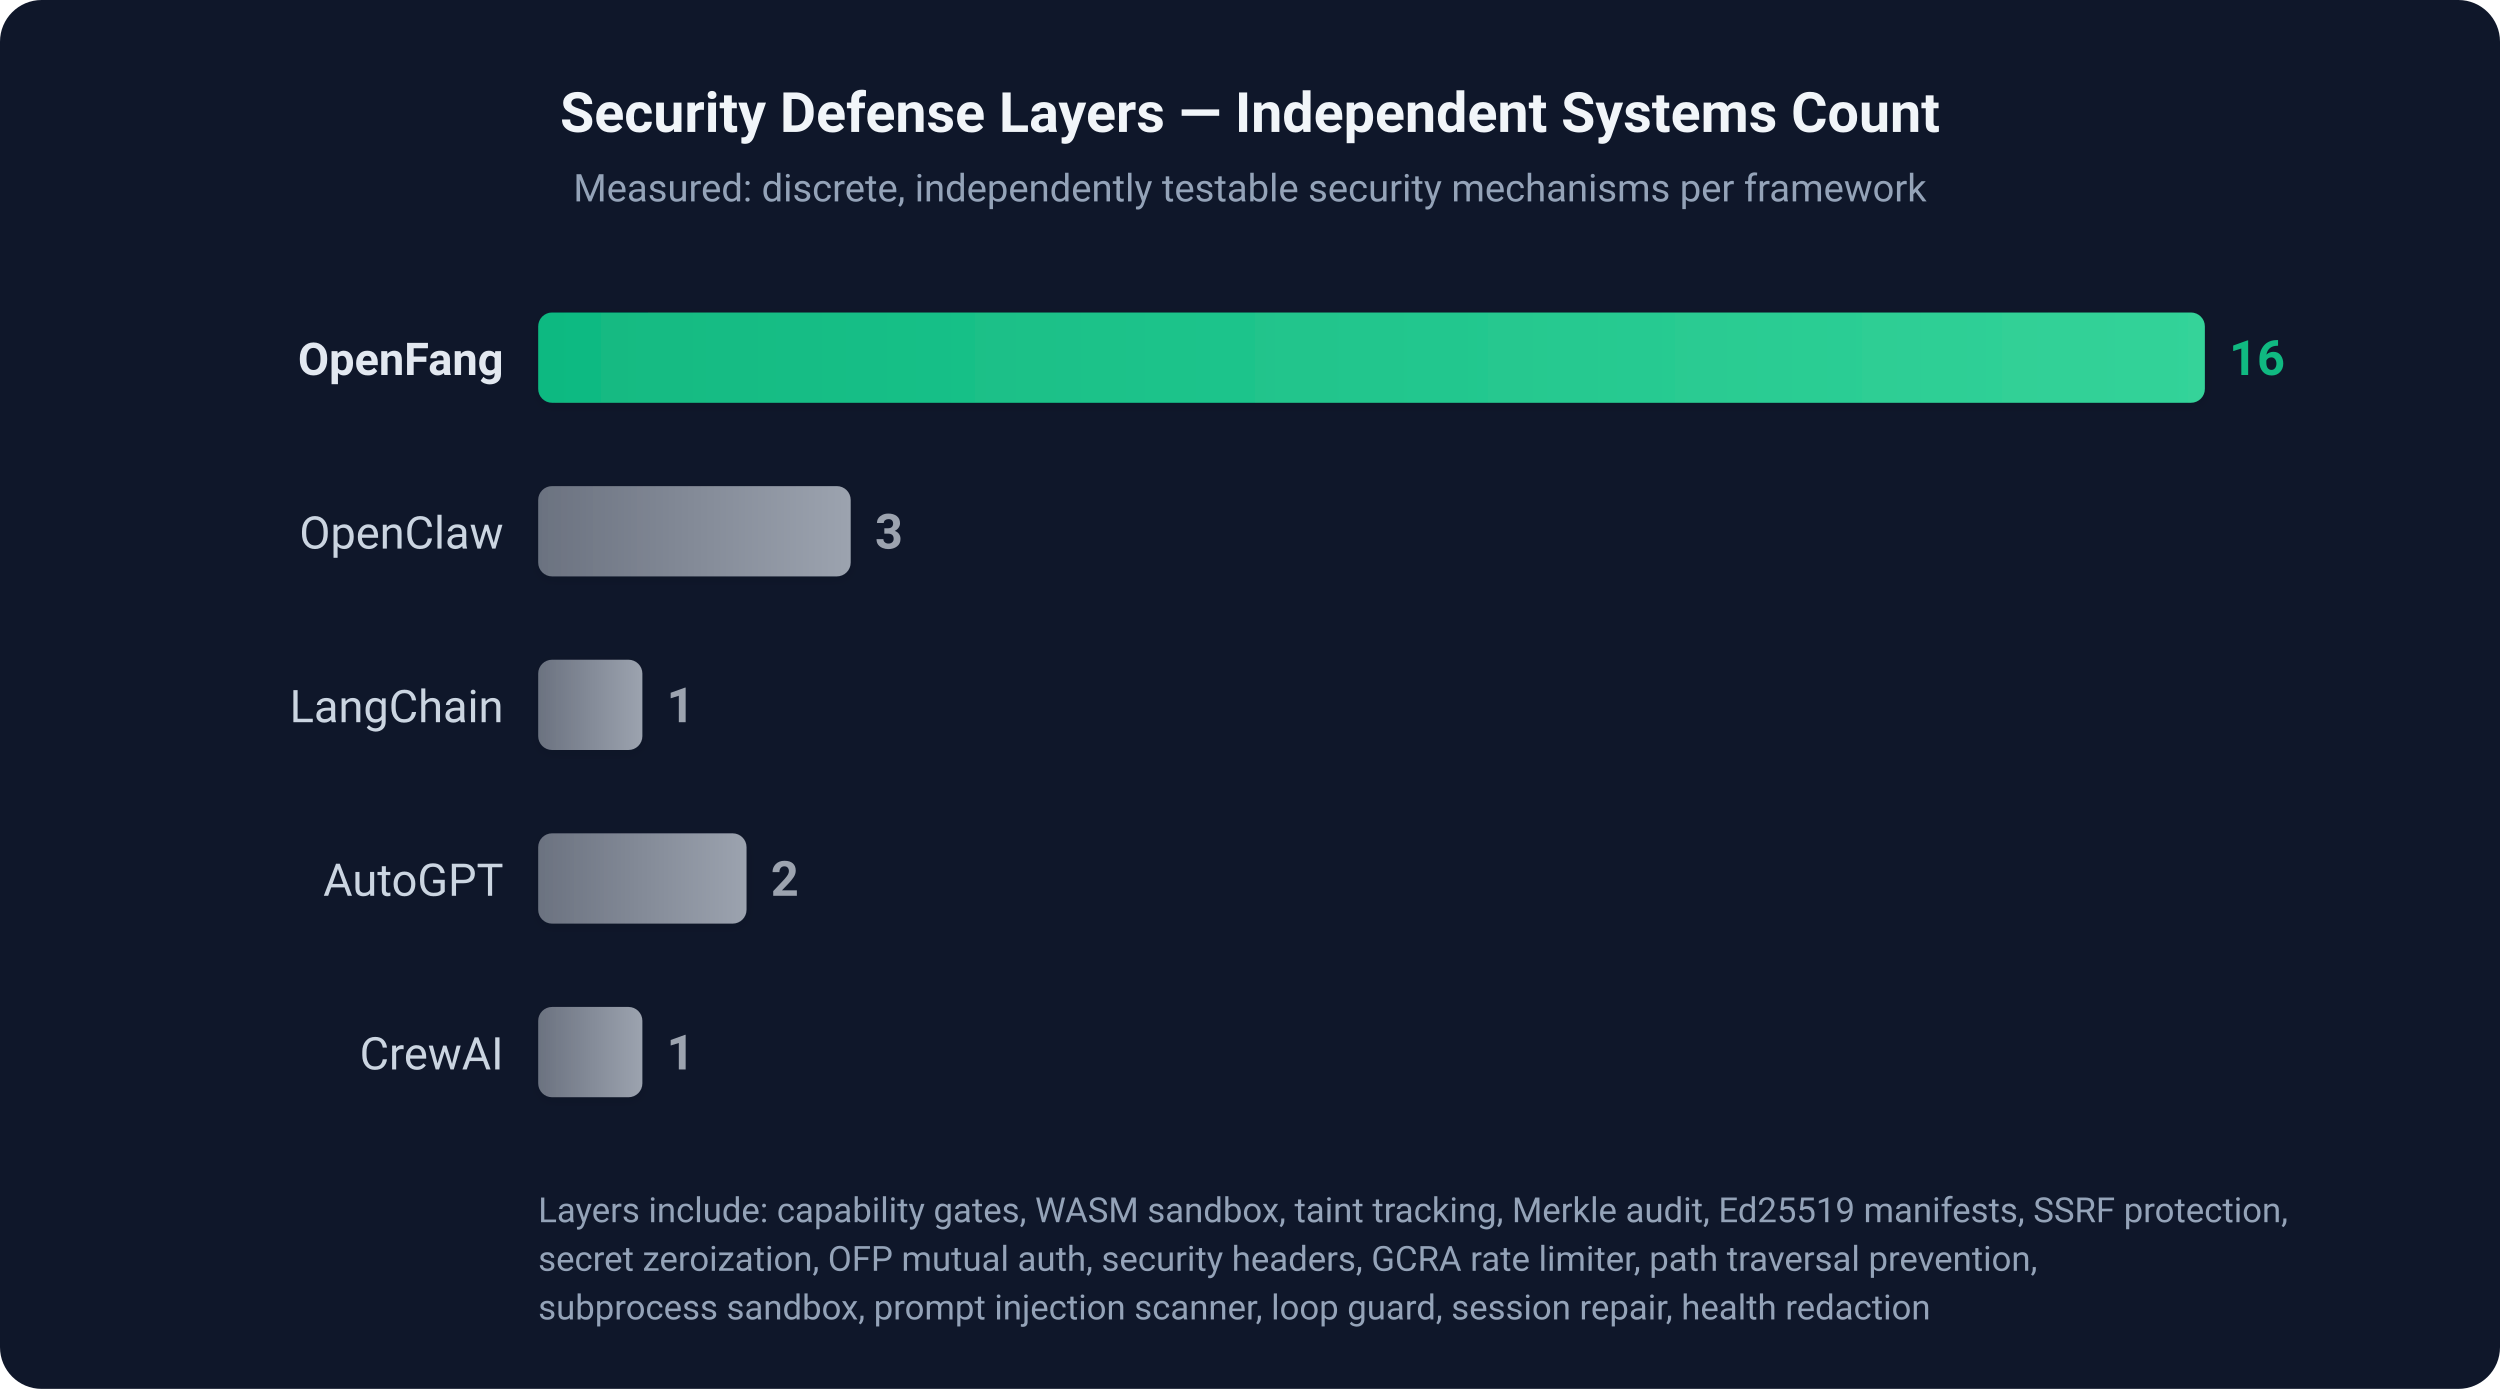
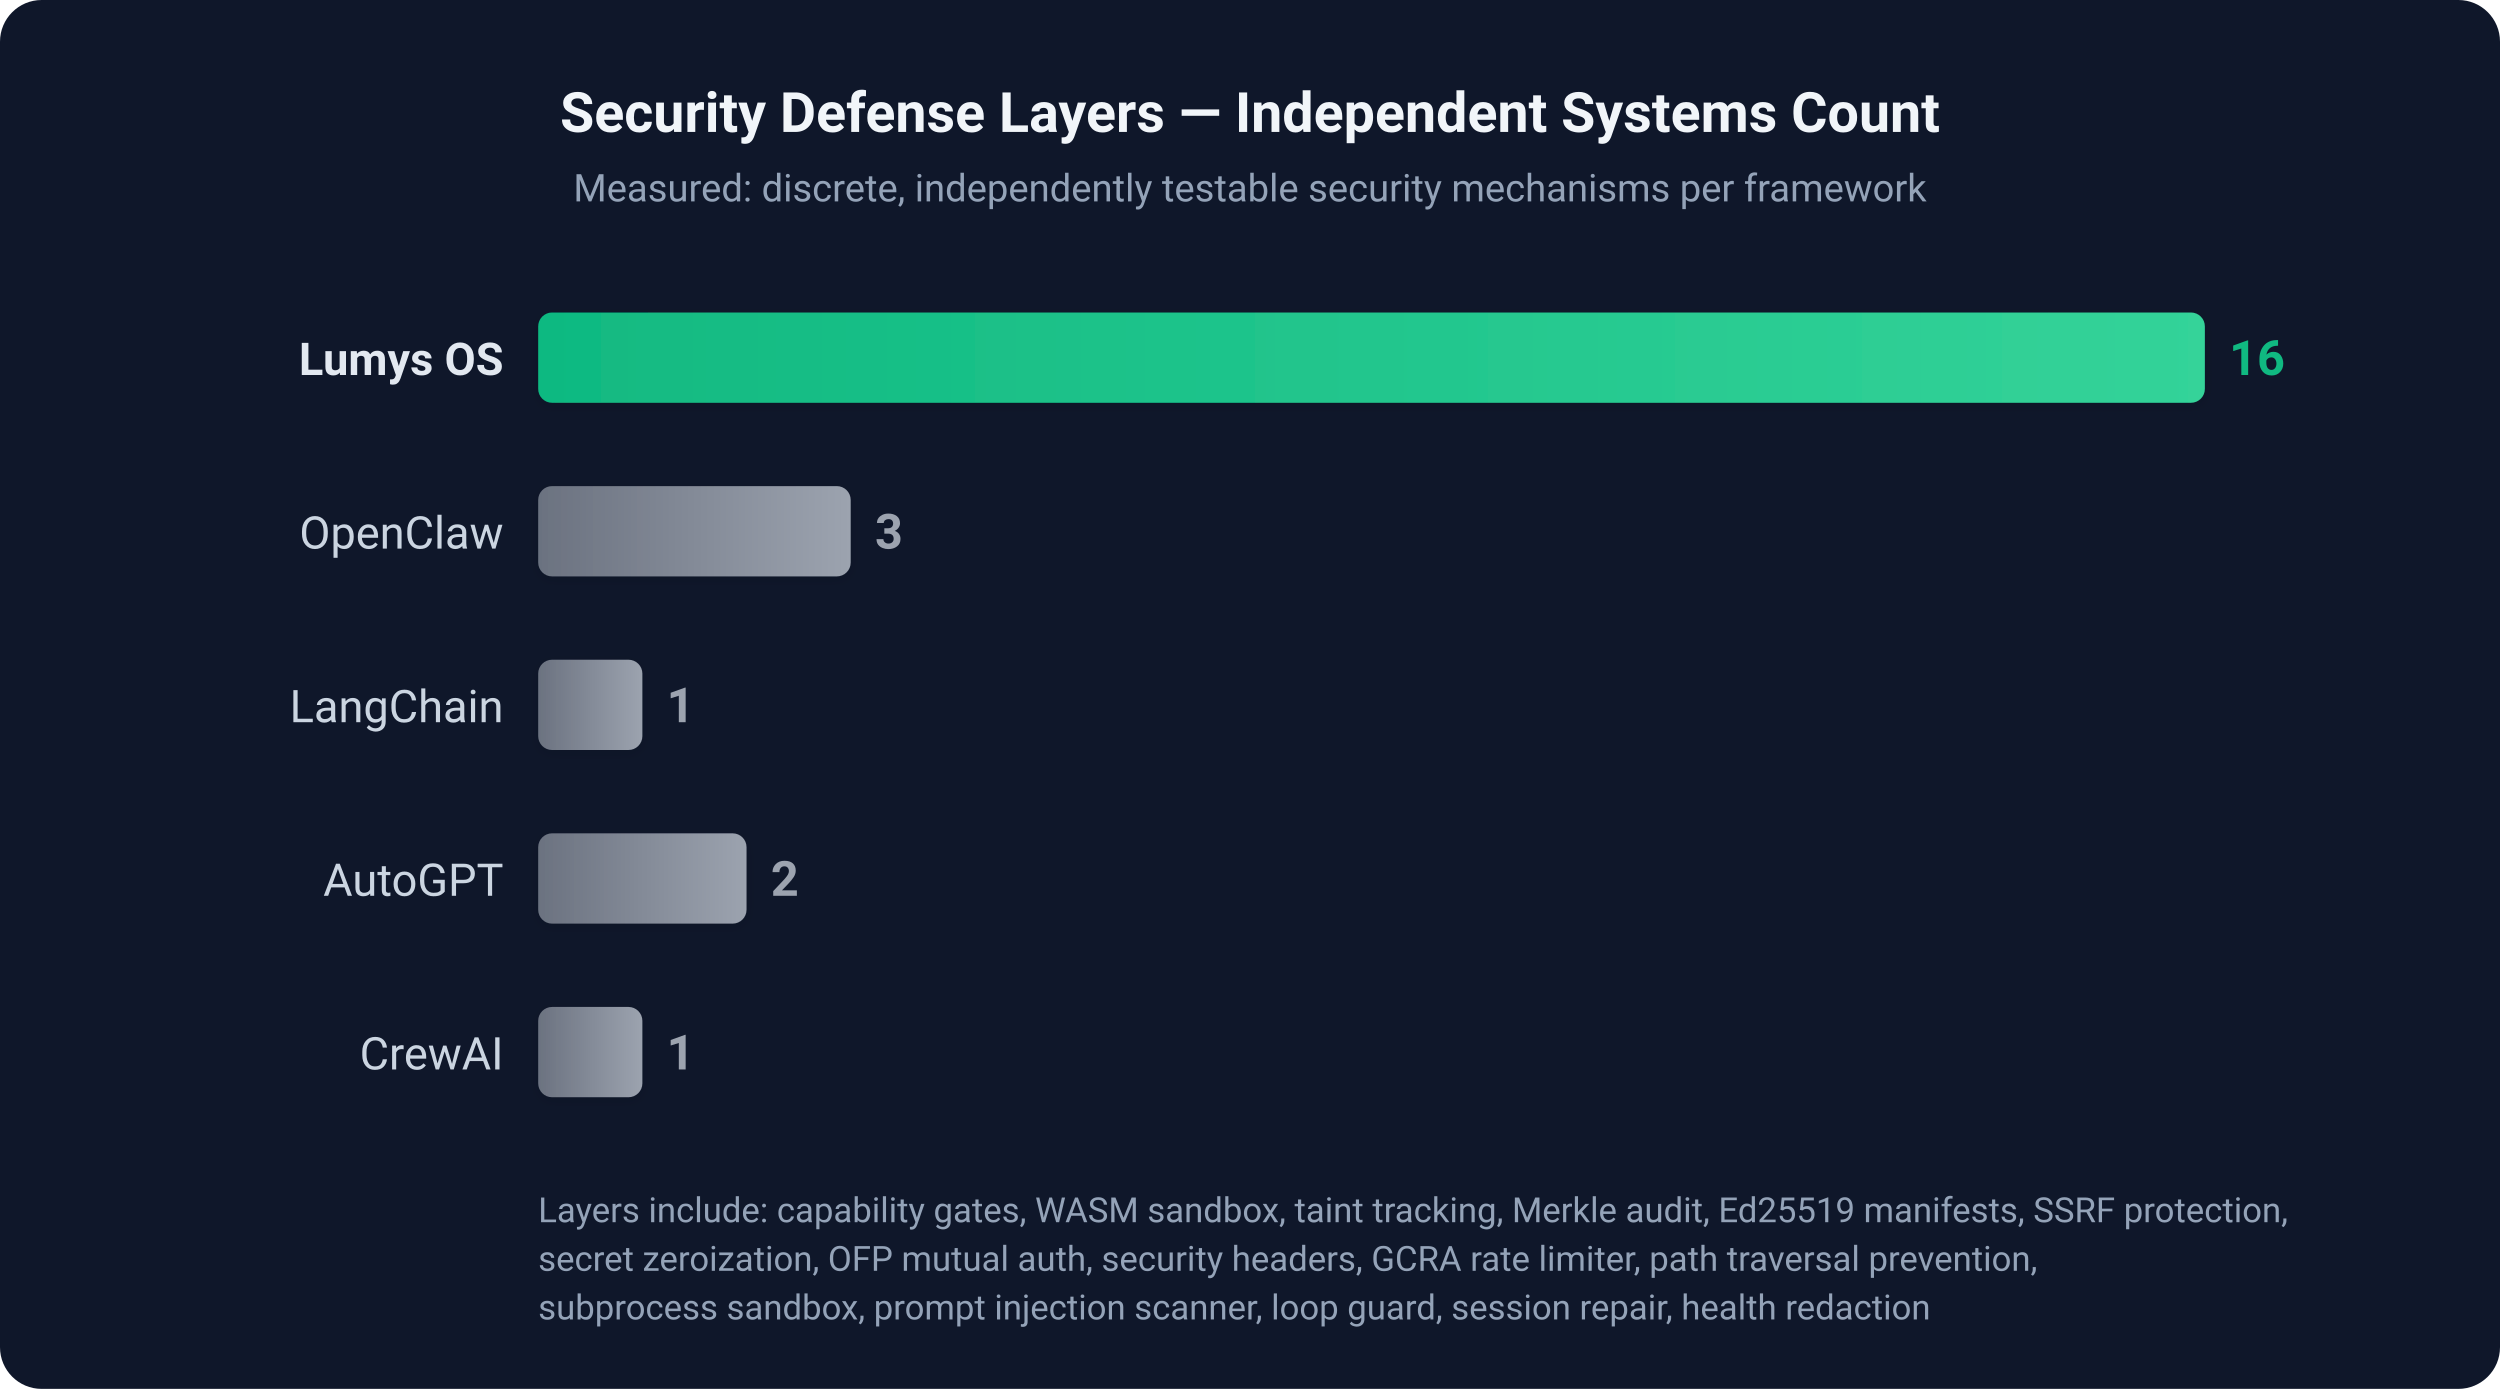
<svg xmlns="http://www.w3.org/2000/svg" viewBox="0 0 720 400" font-family="-apple-system,BlinkMacSystemFont,'Segoe UI',Roboto,Helvetica,Arial,sans-serif">
  <defs>
    <linearGradient id="sg" x1="0" y1="0" x2="1" y2="0">
      <stop offset="0%" stop-color="#10b981" />
      <stop offset="100%" stop-color="#34d399" />
    </linearGradient>
    <linearGradient id="gg" x1="0" y1="0" x2="1" y2="0">
      <stop offset="0%" stop-color="#6b7280" />
      <stop offset="100%" stop-color="#9ca3af" />
    </linearGradient>
    <filter id="ds">
      <feDropShadow dx="0" dy="1" stdDeviation="2" flood-opacity="0.1" />
    </filter>
  </defs>
  <rect width="720" height="400" rx="12" fill="#0f172a" />
  <text x="360" y="38" text-anchor="middle" fill="#f1f5f9" font-size="16" font-weight="700">Security Defense Layers — Independent Systems Count</text>
  <text x="360" y="58" text-anchor="middle" fill="#94a3b8" font-size="11">Measured: discrete, independently testable security mechanisms per framework</text>
-   <text x="145" y="108" text-anchor="end" fill="#e2e8f0" font-size="13" font-weight="600">OpenFang</text>
+   <text x="145" y="108" text-anchor="end" fill="#e2e8f0" font-size="13" font-weight="600">Lumys OS</text>
  <text x="145" y="158" text-anchor="end" fill="#cbd5e1" font-size="13">OpenClaw</text>
  <text x="145" y="208" text-anchor="end" fill="#cbd5e1" font-size="13">LangChain</text>
  <text x="145" y="258" text-anchor="end" fill="#cbd5e1" font-size="13">AutoGPT</text>
  <text x="145" y="308" text-anchor="end" fill="#cbd5e1" font-size="13">CrewAI</text>
  <rect x="155" y="90" width="480" height="26" rx="4" fill="url(#sg)" filter="url(#ds)" />
  <text x="642" y="108" fill="#10b981" font-size="14" font-weight="700">16</text>
  <rect x="155" y="140" width="90" height="26" rx="4" fill="url(#gg)" filter="url(#ds)" />
  <text x="252" y="158" fill="#9ca3af" font-size="14" font-weight="600">3</text>
  <rect x="155" y="190" width="30" height="26" rx="4" fill="url(#gg)" filter="url(#ds)" />
  <text x="192" y="208" fill="#9ca3af" font-size="14" font-weight="600">1</text>
  <rect x="155" y="240" width="60" height="26" rx="4" fill="url(#gg)" filter="url(#ds)" />
  <text x="222" y="258" fill="#9ca3af" font-size="14" font-weight="600">2</text>
  <rect x="155" y="290" width="30" height="26" rx="4" fill="url(#gg)" filter="url(#ds)" />
  <text x="192" y="308" fill="#9ca3af" font-size="14" font-weight="600">1</text>
  <text x="155" y="352" fill="#94a3b8" font-size="10">Layers include: capability gates, WASM sandbox, taint tracking, Merkle audit, Ed25519 manifests, SSRF protection,</text>
  <text x="155" y="366" fill="#94a3b8" font-size="10">secret zeroization, OFP mutual auth, security headers, GCRA rate limiter, path traversal prevention,</text>
  <text x="155" y="380" fill="#94a3b8" font-size="10">subprocess sandbox, prompt injection scanner, loop guard, session repair, health redaction</text>
</svg>
